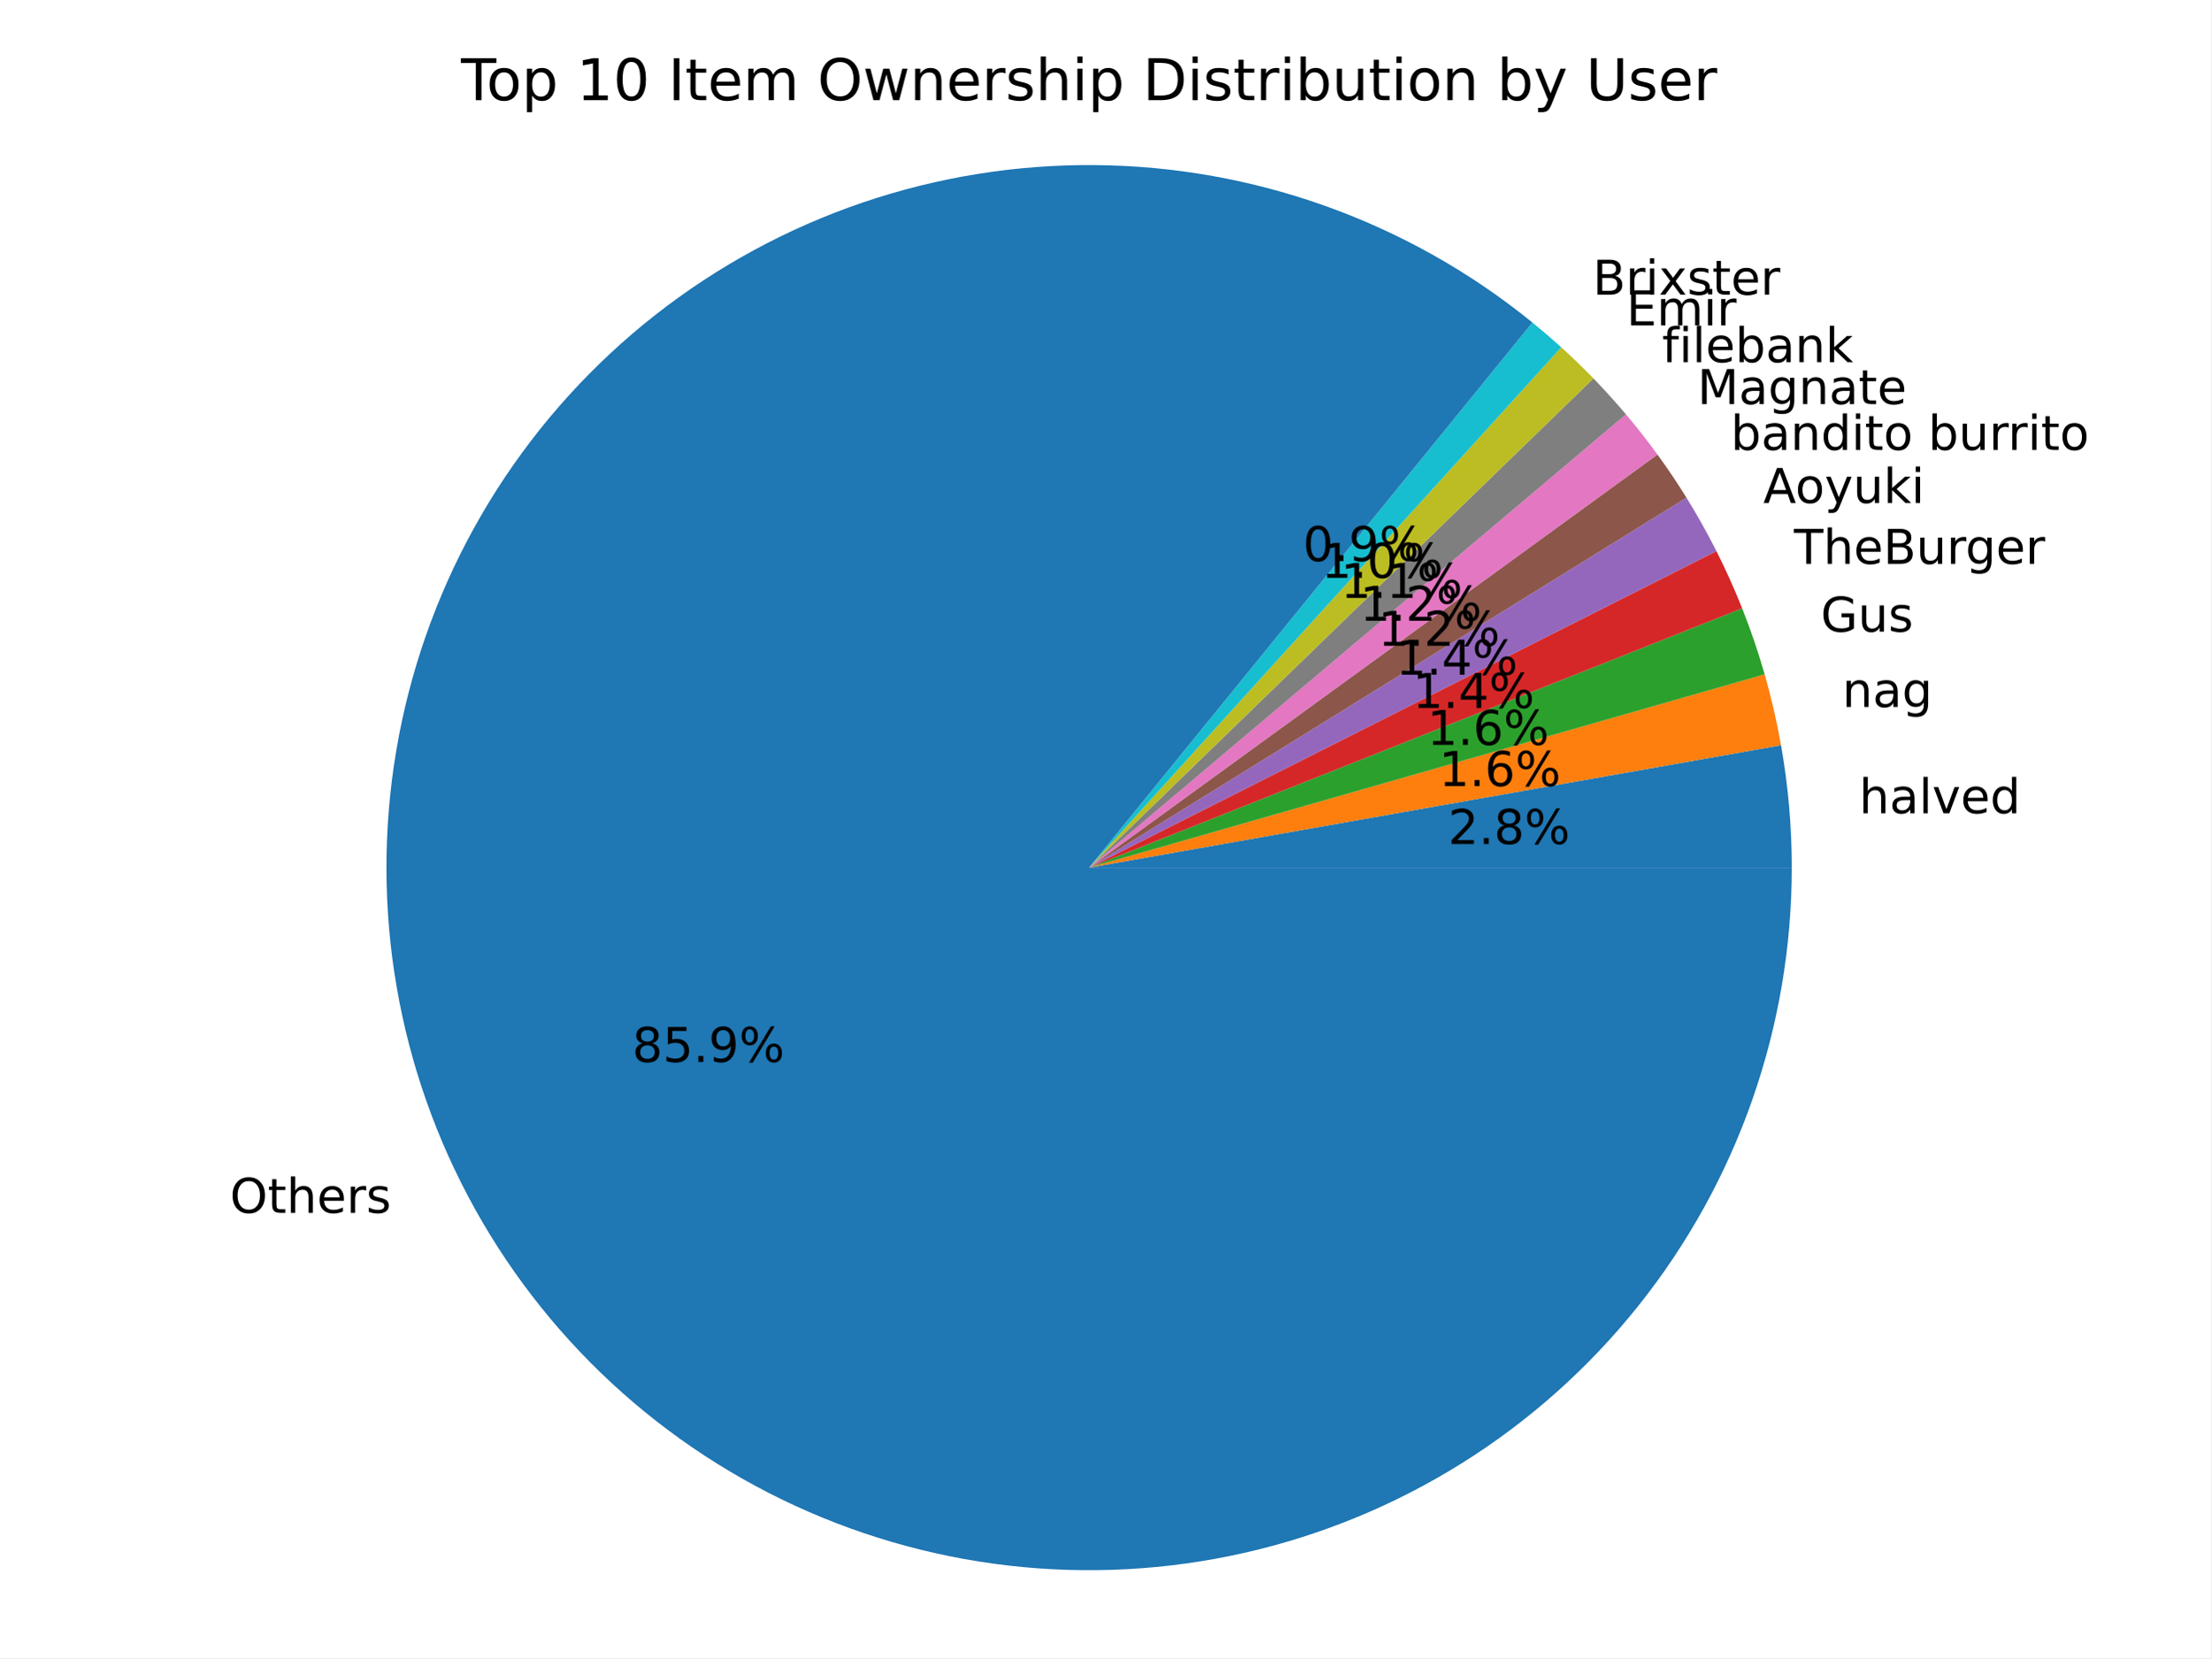
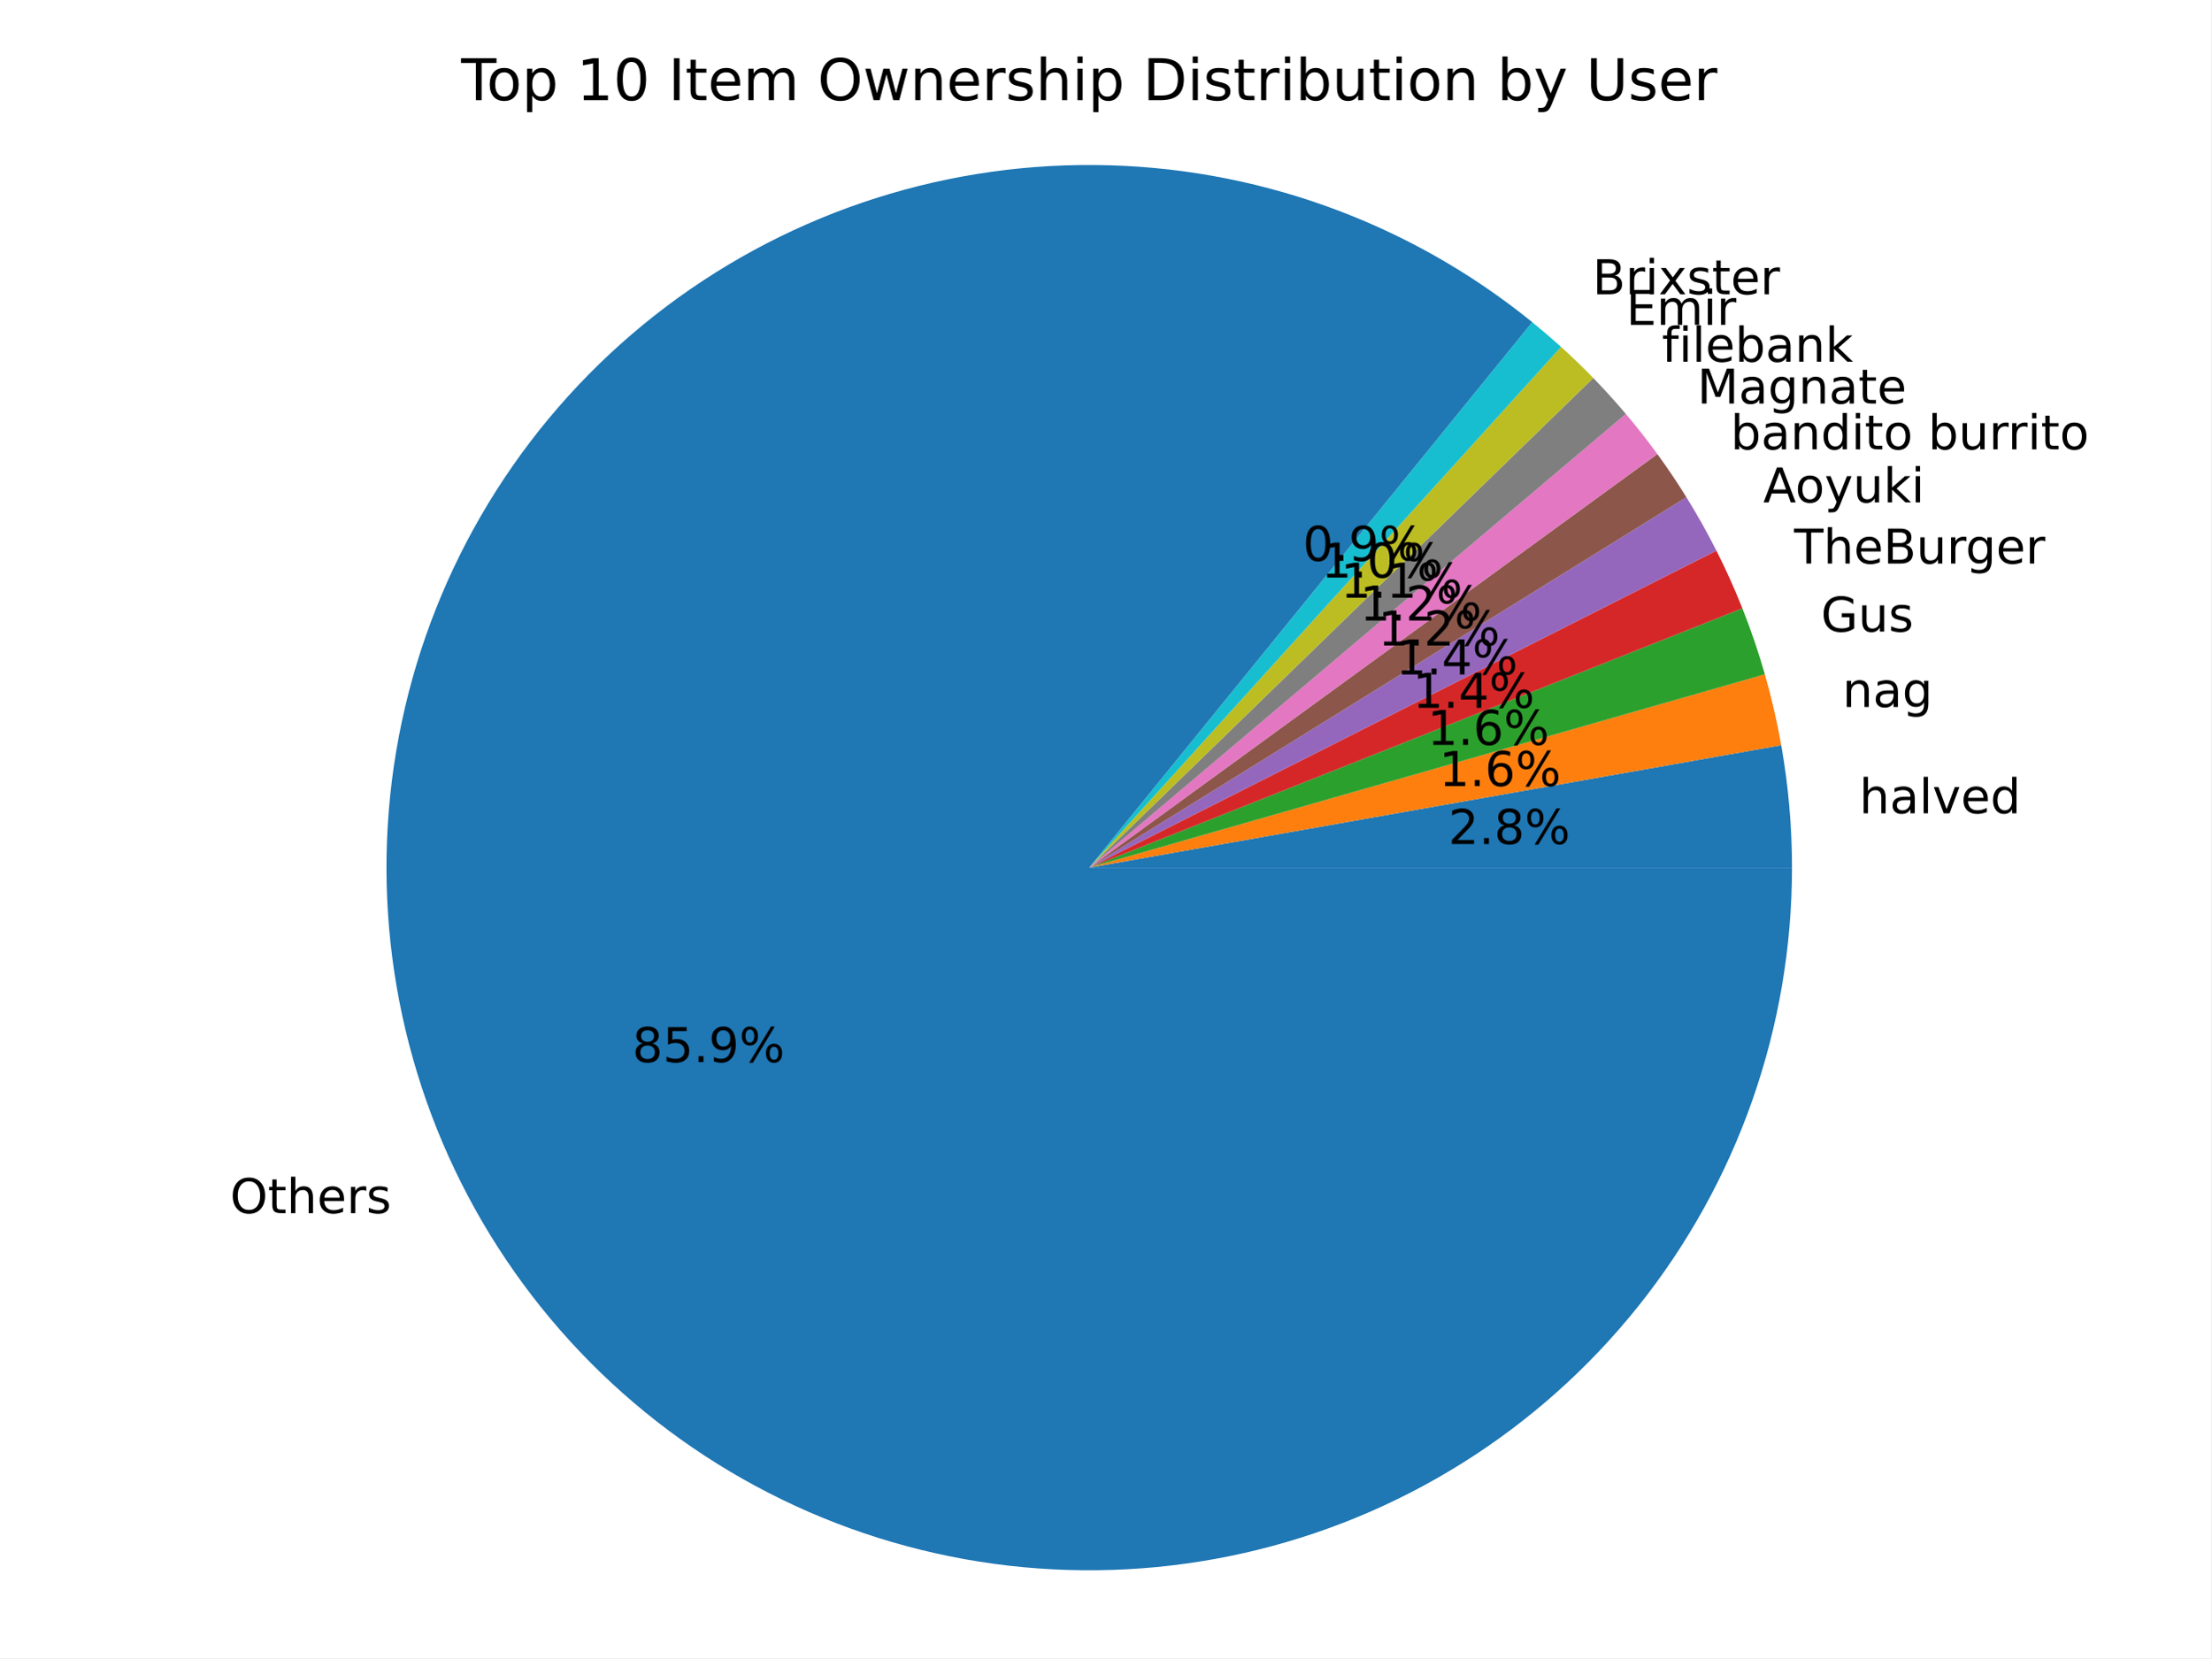
<svg xmlns="http://www.w3.org/2000/svg" xmlns:xlink="http://www.w3.org/1999/xlink" width="460.8pt" height="345.6pt" viewBox="0 0 460.8 345.6" version="1.1">
  <defs>
    <style type="text/css">*{stroke-linejoin: round; stroke-linecap: butt}</style>
  </defs>
  <g id="figure_1">
    <g id="patch_1">
      <path d="M 0 345.6  L 460.8 345.6  L 460.8 0  L 0 0  z " style="fill: #ffffff" />
    </g>
    <g id="axes_1">
      <g id="patch_2">
-         <path d="M 373.413 180.84  C 373.413 176.565 373.225 172.292 372.852 168.034  C 372.478 163.775 371.918 159.535 371.173 155.325  L 226.973 180.84  z " style="fill: #1f77b4" />
+         <path d="M 373.457 180.84  C 373.457 176.565 373.27 172.291 372.896 168.032  C 372.522 163.773 371.962 159.532 371.217 155.322  L 226.999 180.84  z " style="fill: #1f77b4" />
      </g>
      <g id="patch_3">
-         <path d="M 371.173 155.325  C 370.732 152.836 370.227 150.358 369.659 147.895  C 369.09 145.431 368.457 142.983 367.762 140.553  L 226.973 180.84  z " style="fill: #ff7f0e" />
+         <path d="M 371.217 155.322  C 370.776 152.833 370.271 150.355 369.702 147.891  C 369.134 145.427 368.501 142.979 367.805 140.548  L 226.999 180.84  z " style="fill: #ff7f0e" />
      </g>
      <g id="patch_4">
-         <path d="M 367.762 140.553  C 367.095 138.222 366.37 135.909 365.589 133.614  C 364.807 131.32 363.968 129.045 363.074 126.792  L 226.973 180.84  z " style="fill: #2ca02c" />
+         <path d="M 367.805 140.548  C 367.139 138.217 366.414 135.903 365.632 133.609  C 364.85 131.314 364.012 129.039 363.117 126.786  L 226.999 180.84  z " style="fill: #2ca02c" />
      </g>
      <g id="patch_5">
-         <path d="M 363.074 126.792  C 362.269 124.766 361.419 122.757 360.524 120.769  C 359.63 118.78 358.691 116.811 357.709 114.865  L 226.973 180.84  z " style="fill: #d62728" />
+         <path d="M 363.117 126.786  C 362.305 124.743 361.448 122.718 360.546 120.714  C 359.643 118.709 358.696 116.725 357.704 114.763  L 226.999 180.84  z " style="fill: #d62728" />
      </g>
      <g id="patch_6">
-         <path d="M 357.709 114.865  C 356.75 112.964 355.749 111.085 354.708 109.228  C 353.668 107.372 352.586 105.538 351.466 103.729  L 226.973 180.84  z " style="fill: #9467bd" />
+         <path d="M 357.704 114.763  C 356.744 112.864 355.742 110.985 354.7 109.129  C 353.657 107.273 352.574 105.439 351.452 103.631  L 226.999 180.84  z " style="fill: #9467bd" />
      </g>
      <g id="patch_7">
-         <path d="M 351.466 103.729  C 350.514 102.192 349.534 100.674 348.526 99.174  C 347.519 97.674 346.483 96.193 345.421 94.731  L 226.973 180.84  z " style="fill: #8c564b" />
+         <path d="M 351.452 103.631  C 350.499 102.095 349.518 100.577 348.509 99.077  C 347.501 97.578 346.464 96.097 345.4 94.636  L 226.999 180.84  z " style="fill: #8c564b" />
      </g>
      <g id="patch_8">
-         <path d="M 345.421 94.731  C 344.378 93.298 343.31 91.883 342.217 90.488  C 341.123 89.094 340.005 87.719 338.861 86.365  L 226.973 180.84  z " style="fill: #e377c2" />
+         <path d="M 345.4 94.636  C 344.357 93.203 343.288 91.789 342.193 90.395  C 341.098 89.001 339.979 87.627 338.834 86.274  L 226.999 180.84  z " style="fill: #e377c2" />
      </g>
      <g id="patch_9">
-         <path d="M 338.861 86.365  C 337.774 85.077 336.664 83.808 335.533 82.559  C 334.402 81.309 333.25 80.079 332.076 78.87  L 226.973 180.84  z " style="fill: #7f7f7f" />
+         <path d="M 338.834 86.274  C 337.746 84.986 336.635 83.718 335.503 82.469  C 334.371 81.221 333.217 79.991 332.043 78.782  L 226.999 180.84  z " style="fill: #7f7f7f" />
      </g>
      <g id="patch_10">
-         <path d="M 332.076 78.87  C 330.993 77.754 329.893 76.655 328.775 75.574  C 327.657 74.493 326.522 73.429 325.37 72.385  L 226.973 180.84  z " style="fill: #bcbd22" />
+         <path d="M 332.043 78.782  C 330.959 77.667 329.857 76.569 328.739 75.488  C 327.62 74.408 326.484 73.345 325.331 72.301  L 226.999 180.84  z " style="fill: #bcbd22" />
      </g>
      <g id="patch_11">
-         <path d="M 325.37 72.385  C 324.392 71.497 323.402 70.623 322.401 69.763  C 321.399 68.902 320.386 68.055 319.361 67.222  L 226.973 180.84  z " style="fill: #17becf" />
+         <path d="M 325.331 72.301  C 324.353 71.415 323.362 70.541 322.36 69.681  C 321.357 68.821 320.343 67.975 319.318 67.143  L 226.999 180.84  z " style="fill: #17becf" />
      </g>
      <g id="patch_12">
-         <path d="M 319.361 67.222  C 306.561 56.813 292.092 48.642 276.569 43.055  C 261.046 37.467 244.689 34.543 228.191 34.405  C 211.693 34.268 195.29 36.92 179.676 42.248  C 164.062 47.577 149.46 55.506 136.488 65.701  C 123.516 75.895 112.36 88.209 103.491 102.12  C 94.622 116.032 88.168 131.344 84.401 147.406  C 80.634 163.469 79.609 180.053 81.368 196.457  C 83.128 212.862 87.647 228.851 94.735 243.75  C 101.822 258.648 111.377 272.242 122.994 283.957  C 134.612 295.671 148.126 305.339 162.965 312.55  C 177.804 319.762 193.755 324.414 210.144 326.31  C 226.534 328.206 243.126 327.318 259.219 323.685  C 275.313 320.052 290.677 313.726 304.662 304.973  C 318.648 296.22 331.054 285.166 341.355 272.28  C 351.657 259.393 359.708 244.857 365.166 229.288  C 370.624 213.719 373.413 197.338 373.413 180.84  L 226.973 180.84  z " style="fill: #1f77b4" />
+         <path d="M 319.318 67.143  C 306.51 56.743 292.037 48.582 276.51 43.005  C 260.983 37.427 244.624 34.514 228.127 34.387  C 211.629 34.26 195.228 36.921 179.617 42.259  C 164.006 47.596 149.408 55.534 136.442 65.735  C 123.476 75.936 112.326 88.255 103.464 102.171  C 94.602 116.087 88.155 131.401 84.395 147.466  C 80.635 163.53 79.617 180.114 81.383 196.518  C 83.149 212.921 87.674 228.909 94.767 243.805  C 101.86 258.7 111.419 272.291 123.04 284.002  C 134.661 295.713 148.178 305.376 163.019 312.583  C 177.859 319.791 193.812 324.439 210.201 326.331  C 226.591 328.223 243.183 327.333 259.275 323.697  C 275.368 320.061 290.731 313.732 304.715 304.978  C 318.699 296.223 331.103 285.168 341.404 272.281  C 351.705 259.393 359.754 244.857 365.212 229.288  C 370.669 213.718 373.457 197.338 373.457 180.84  L 226.999 180.84  z " style="fill: #1f77b4" />
      </g>
      <g id="matplotlib.axis_1" />
      <g id="matplotlib.axis_2" />
      <g id="text_1">
-         <g transform="translate(387.4394 169.5124) scale(0.1 -0.1)">
+         <g transform="translate(387.4855 169.5107) scale(0.1 -0.1)">
          <defs>
            <path id="DejaVuSans-68" d="M 3513 2113  L 3513 0  L 2938 0  L 2938 2094  Q 2938 2591 2744 2837  Q 2550 3084 2163 3084  Q 1697 3084 1428 2787  Q 1159 2491 1159 1978  L 1159 0  L 581 0  L 581 4863  L 1159 4863  L 1159 2956  Q 1366 3272 1645 3428  Q 1925 3584 2291 3584  Q 2894 3584 3203 3211  Q 3513 2838 3513 2113  z " transform="scale(0.015625)" />
            <path id="DejaVuSans-61" d="M 2194 1759  Q 1497 1759 1228 1600  Q 959 1441 959 1056  Q 959 750 1161 570  Q 1363 391 1709 391  Q 2188 391 2477 730  Q 2766 1069 2766 1631  L 2766 1759  L 2194 1759  z M 3341 1997  L 3341 0  L 2766 0  L 2766 531  Q 2569 213 2275 61  Q 1981 -91 1556 -91  Q 1019 -91 701 211  Q 384 513 384 1019  Q 384 1609 779 1909  Q 1175 2209 1959 2209  L 2766 2209  L 2766 2266  Q 2766 2663 2505 2880  Q 2244 3097 1772 3097  Q 1472 3097 1187 3025  Q 903 2953 641 2809  L 641 3341  Q 956 3463 1253 3523  Q 1550 3584 1831 3584  Q 2591 3584 2966 3190  Q 3341 2797 3341 1997  z " transform="scale(0.015625)" />
            <path id="DejaVuSans-6c" d="M 603 4863  L 1178 4863  L 1178 0  L 603 0  L 603 4863  z " transform="scale(0.015625)" />
            <path id="DejaVuSans-76" d="M 191 3500  L 800 3500  L 1894 563  L 2988 3500  L 3597 3500  L 2284 0  L 1503 0  L 191 3500  z " transform="scale(0.015625)" />
            <path id="DejaVuSans-65" d="M 3597 1894  L 3597 1613  L 953 1613  Q 991 1019 1311 708  Q 1631 397 2203 397  Q 2534 397 2845 478  Q 3156 559 3463 722  L 3463 178  Q 3153 47 2828 -22  Q 2503 -91 2169 -91  Q 1331 -91 842 396  Q 353 884 353 1716  Q 353 2575 817 3079  Q 1281 3584 2069 3584  Q 2775 3584 3186 3129  Q 3597 2675 3597 1894  z M 3022 2063  Q 3016 2534 2758 2815  Q 2500 3097 2075 3097  Q 1594 3097 1305 2825  Q 1016 2553 972 2059  L 3022 2063  z " transform="scale(0.015625)" />
            <path id="DejaVuSans-64" d="M 2906 2969  L 2906 4863  L 3481 4863  L 3481 0  L 2906 0  L 2906 525  Q 2725 213 2448 61  Q 2172 -91 1784 -91  Q 1150 -91 751 415  Q 353 922 353 1747  Q 353 2572 751 3078  Q 1150 3584 1784 3584  Q 2172 3584 2448 3432  Q 2725 3281 2906 2969  z M 947 1747  Q 947 1113 1208 752  Q 1469 391 1925 391  Q 2381 391 2643 752  Q 2906 1113 2906 1747  Q 2906 2381 2643 2742  Q 2381 3103 1925 3103  Q 1469 3103 1208 2742  Q 947 2381 947 1747  z " transform="scale(0.015625)" />
          </defs>
          <use xlink:href="#DejaVuSans-68" />
          <use xlink:href="#DejaVuSans-61" transform="translate(63.37891 0)" />
          <use xlink:href="#DejaVuSans-6c" transform="translate(124.6582 0)" />
          <use xlink:href="#DejaVuSans-76" transform="translate(152.4414 0)" />
          <use xlink:href="#DejaVuSans-65" transform="translate(211.6211 0)" />
          <use xlink:href="#DejaVuSans-64" transform="translate(273.1445 0)" />
        </g>
      </g>
      <g id="text_2">
-         <g transform="translate(301.7978 175.9156) scale(0.1 -0.1)">
+         <g transform="translate(301.8349 175.9146) scale(0.1 -0.1)">
          <defs>
            <path id="DejaVuSans-32" d="M 1228 531  L 3431 531  L 3431 0  L 469 0  L 469 531  Q 828 903 1448 1529  Q 2069 2156 2228 2338  Q 2531 2678 2651 2914  Q 2772 3150 2772 3378  Q 2772 3750 2511 3984  Q 2250 4219 1831 4219  Q 1534 4219 1204 4116  Q 875 4013 500 3803  L 500 4441  Q 881 4594 1212 4672  Q 1544 4750 1819 4750  Q 2544 4750 2975 4387  Q 3406 4025 3406 3419  Q 3406 3131 3298 2873  Q 3191 2616 2906 2266  Q 2828 2175 2409 1742  Q 1991 1309 1228 531  z " transform="scale(0.015625)" />
            <path id="DejaVuSans-2e" d="M 684 794  L 1344 794  L 1344 0  L 684 0  L 684 794  z " transform="scale(0.015625)" />
            <path id="DejaVuSans-38" d="M 2034 2216  Q 1584 2216 1326 1975  Q 1069 1734 1069 1313  Q 1069 891 1326 650  Q 1584 409 2034 409  Q 2484 409 2743 651  Q 3003 894 3003 1313  Q 3003 1734 2745 1975  Q 2488 2216 2034 2216  z M 1403 2484  Q 997 2584 770 2862  Q 544 3141 544 3541  Q 544 4100 942 4425  Q 1341 4750 2034 4750  Q 2731 4750 3128 4425  Q 3525 4100 3525 3541  Q 3525 3141 3298 2862  Q 3072 2584 2669 2484  Q 3125 2378 3379 2068  Q 3634 1759 3634 1313  Q 3634 634 3220 271  Q 2806 -91 2034 -91  Q 1263 -91 848 271  Q 434 634 434 1313  Q 434 1759 690 2068  Q 947 2378 1403 2484  z M 1172 3481  Q 1172 3119 1398 2916  Q 1625 2713 2034 2713  Q 2441 2713 2670 2916  Q 2900 3119 2900 3481  Q 2900 3844 2670 4047  Q 2441 4250 2034 4250  Q 1625 4250 1398 4047  Q 1172 3844 1172 3481  z " transform="scale(0.015625)" />
            <path id="DejaVuSans-25" d="M 4653 2053  Q 4381 2053 4226 1822  Q 4072 1591 4072 1178  Q 4072 772 4226 539  Q 4381 306 4653 306  Q 4919 306 5073 539  Q 5228 772 5228 1178  Q 5228 1588 5073 1820  Q 4919 2053 4653 2053  z M 4653 2450  Q 5147 2450 5437 2106  Q 5728 1763 5728 1178  Q 5728 594 5436 251  Q 5144 -91 4653 -91  Q 4153 -91 3862 251  Q 3572 594 3572 1178  Q 3572 1766 3864 2108  Q 4156 2450 4653 2450  z M 1428 4353  Q 1159 4353 1004 4120  Q 850 3888 850 3481  Q 850 3069 1003 2837  Q 1156 2606 1428 2606  Q 1700 2606 1854 2837  Q 2009 3069 2009 3481  Q 2009 3884 1853 4118  Q 1697 4353 1428 4353  z M 4250 4750  L 4750 4750  L 1831 -91  L 1331 -91  L 4250 4750  z M 1428 4750  Q 1922 4750 2215 4408  Q 2509 4066 2509 3481  Q 2509 2891 2217 2550  Q 1925 2209 1428 2209  Q 931 2209 642 2551  Q 353 2894 353 3481  Q 353 4063 643 4406  Q 934 4750 1428 4750  z " transform="scale(0.015625)" />
          </defs>
          <use xlink:href="#DejaVuSans-32" />
          <use xlink:href="#DejaVuSans-2e" transform="translate(63.62305 0)" />
          <use xlink:href="#DejaVuSans-38" transform="translate(95.41016 0)" />
          <use xlink:href="#DejaVuSans-25" transform="translate(159.0332 0)" />
        </g>
      </g>
      <g id="text_3">
-         <g transform="translate(383.9272 147.3597) scale(0.1 -0.1)">
+         <g transform="translate(383.9728 147.3553) scale(0.1 -0.1)">
          <defs>
            <path id="DejaVuSans-6e" d="M 3513 2113  L 3513 0  L 2938 0  L 2938 2094  Q 2938 2591 2744 2837  Q 2550 3084 2163 3084  Q 1697 3084 1428 2787  Q 1159 2491 1159 1978  L 1159 0  L 581 0  L 581 3500  L 1159 3500  L 1159 2956  Q 1366 3272 1645 3428  Q 1925 3584 2291 3584  Q 2894 3584 3203 3211  Q 3513 2838 3513 2113  z " transform="scale(0.015625)" />
            <path id="DejaVuSans-67" d="M 2906 1791  Q 2906 2416 2648 2759  Q 2391 3103 1925 3103  Q 1463 3103 1205 2759  Q 947 2416 947 1791  Q 947 1169 1205 825  Q 1463 481 1925 481  Q 2391 481 2648 825  Q 2906 1169 2906 1791  z M 3481 434  Q 3481 -459 3084 -895  Q 2688 -1331 1869 -1331  Q 1566 -1331 1297 -1286  Q 1028 -1241 775 -1147  L 775 -588  Q 1028 -725 1275 -790  Q 1522 -856 1778 -856  Q 2344 -856 2625 -561  Q 2906 -266 2906 331  L 2906 616  Q 2728 306 2450 153  Q 2172 0 1784 0  Q 1141 0 747 490  Q 353 981 353 1791  Q 353 2603 747 3093  Q 1141 3584 1784 3584  Q 2172 3584 2450 3431  Q 2728 3278 2906 2969  L 2906 3500  L 3481 3500  L 3481 434  z " transform="scale(0.015625)" />
          </defs>
          <use xlink:href="#DejaVuSans-6e" />
          <use xlink:href="#DejaVuSans-61" transform="translate(63.37891 0)" />
          <use xlink:href="#DejaVuSans-67" transform="translate(124.6582 0)" />
        </g>
      </g>
      <g id="text_4">
-         <g transform="translate(299.882 163.8323) scale(0.1 -0.1)">
+         <g transform="translate(299.9189 163.8299) scale(0.1 -0.1)">
          <defs>
            <path id="DejaVuSans-31" d="M 794 531  L 1825 531  L 1825 4091  L 703 3866  L 703 4441  L 1819 4666  L 2450 4666  L 2450 531  L 3481 531  L 3481 0  L 794 0  L 794 531  z " transform="scale(0.015625)" />
            <path id="DejaVuSans-36" d="M 2113 2584  Q 1688 2584 1439 2293  Q 1191 2003 1191 1497  Q 1191 994 1439 701  Q 1688 409 2113 409  Q 2538 409 2786 701  Q 3034 994 3034 1497  Q 3034 2003 2786 2293  Q 2538 2584 2113 2584  z M 3366 4563  L 3366 3988  Q 3128 4100 2886 4159  Q 2644 4219 2406 4219  Q 1781 4219 1451 3797  Q 1122 3375 1075 2522  Q 1259 2794 1537 2939  Q 1816 3084 2150 3084  Q 2853 3084 3261 2657  Q 3669 2231 3669 1497  Q 3669 778 3244 343  Q 2819 -91 2113 -91  Q 1303 -91 875 529  Q 447 1150 447 2328  Q 447 3434 972 4092  Q 1497 4750 2381 4750  Q 2619 4750 2861 4703  Q 3103 4656 3366 4563  z " transform="scale(0.015625)" />
          </defs>
          <use xlink:href="#DejaVuSans-31" />
          <use xlink:href="#DejaVuSans-2e" transform="translate(63.62305 0)" />
          <use xlink:href="#DejaVuSans-36" transform="translate(95.41016 0)" />
          <use xlink:href="#DejaVuSans-25" transform="translate(159.0332 0)" />
        </g>
      </g>
      <g id="text_5">
-         <g transform="translate(379.4502 131.6511) scale(0.1 -0.1)">
+         <g transform="translate(379.4953 131.6447) scale(0.1 -0.1)">
          <defs>
            <path id="DejaVuSans-47" d="M 3809 666  L 3809 1919  L 2778 1919  L 2778 2438  L 4434 2438  L 4434 434  Q 4069 175 3628 42  Q 3188 -91 2688 -91  Q 1594 -91 976 548  Q 359 1188 359 2328  Q 359 3472 976 4111  Q 1594 4750 2688 4750  Q 3144 4750 3555 4637  Q 3966 4525 4313 4306  L 4313 3634  Q 3963 3931 3569 4081  Q 3175 4231 2741 4231  Q 1884 4231 1454 3753  Q 1025 3275 1025 2328  Q 1025 1384 1454 906  Q 1884 428 2741 428  Q 3075 428 3337 486  Q 3600 544 3809 666  z " transform="scale(0.015625)" />
            <path id="DejaVuSans-75" d="M 544 1381  L 544 3500  L 1119 3500  L 1119 1403  Q 1119 906 1312 657  Q 1506 409 1894 409  Q 2359 409 2629 706  Q 2900 1003 2900 1516  L 2900 3500  L 3475 3500  L 3475 0  L 2900 0  L 2900 538  Q 2691 219 2414 64  Q 2138 -91 1772 -91  Q 1169 -91 856 284  Q 544 659 544 1381  z M 1991 3584  L 1991 3584  z " transform="scale(0.015625)" />
            <path id="DejaVuSans-73" d="M 2834 3397  L 2834 2853  Q 2591 2978 2328 3040  Q 2066 3103 1784 3103  Q 1356 3103 1142 2972  Q 928 2841 928 2578  Q 928 2378 1081 2264  Q 1234 2150 1697 2047  L 1894 2003  Q 2506 1872 2764 1633  Q 3022 1394 3022 966  Q 3022 478 2636 193  Q 2250 -91 1575 -91  Q 1294 -91 989 -36  Q 684 19 347 128  L 347 722  Q 666 556 975 473  Q 1284 391 1588 391  Q 1994 391 2212 530  Q 2431 669 2431 922  Q 2431 1156 2273 1281  Q 2116 1406 1581 1522  L 1381 1569  Q 847 1681 609 1914  Q 372 2147 372 2553  Q 372 3047 722 3315  Q 1072 3584 1716 3584  Q 2034 3584 2315 3537  Q 2597 3491 2834 3397  z " transform="scale(0.015625)" />
          </defs>
          <use xlink:href="#DejaVuSans-47" />
          <use xlink:href="#DejaVuSans-75" transform="translate(77.49023 0)" />
          <use xlink:href="#DejaVuSans-73" transform="translate(140.8691 0)" />
        </g>
      </g>
      <g id="text_6">
-         <g transform="translate(297.44 155.2639) scale(0.1 -0.1)">
+         <g transform="translate(297.4766 155.2605) scale(0.1 -0.1)">
          <use xlink:href="#DejaVuSans-31" />
          <use xlink:href="#DejaVuSans-2e" transform="translate(63.62305 0)" />
          <use xlink:href="#DejaVuSans-36" transform="translate(95.41016 0)" />
          <use xlink:href="#DejaVuSans-25" transform="translate(159.0332 0)" />
        </g>
      </g>
      <g id="text_7">
-         <g transform="translate(373.8796 117.5208) scale(0.1 -0.1)">
+         <g transform="translate(373.9004 117.4604) scale(0.1 -0.1)">
          <defs>
            <path id="DejaVuSans-54" d="M -19 4666  L 3928 4666  L 3928 4134  L 2272 4134  L 2272 0  L 1638 0  L 1638 4134  L -19 4134  L -19 4666  z " transform="scale(0.015625)" />
            <path id="DejaVuSans-42" d="M 1259 2228  L 1259 519  L 2272 519  Q 2781 519 3026 730  Q 3272 941 3272 1375  Q 3272 1813 3026 2020  Q 2781 2228 2272 2228  L 1259 2228  z M 1259 4147  L 1259 2741  L 2194 2741  Q 2656 2741 2882 2914  Q 3109 3088 3109 3444  Q 3109 3797 2882 3972  Q 2656 4147 2194 4147  L 1259 4147  z M 628 4666  L 2241 4666  Q 2963 4666 3353 4366  Q 3744 4066 3744 3513  Q 3744 3084 3544 2831  Q 3344 2578 2956 2516  Q 3422 2416 3680 2098  Q 3938 1781 3938 1306  Q 3938 681 3513 340  Q 3088 0 2303 0  L 628 0  L 628 4666  z " transform="scale(0.015625)" />
            <path id="DejaVuSans-72" d="M 2631 2963  Q 2534 3019 2420 3045  Q 2306 3072 2169 3072  Q 1681 3072 1420 2755  Q 1159 2438 1159 1844  L 1159 0  L 581 0  L 581 3500  L 1159 3500  L 1159 2956  Q 1341 3275 1631 3429  Q 1922 3584 2338 3584  Q 2397 3584 2469 3576  Q 2541 3569 2628 3553  L 2631 2963  z " transform="scale(0.015625)" />
          </defs>
          <use xlink:href="#DejaVuSans-54" />
          <use xlink:href="#DejaVuSans-68" transform="translate(61.08398 0)" />
          <use xlink:href="#DejaVuSans-65" transform="translate(124.4629 0)" />
          <use xlink:href="#DejaVuSans-42" transform="translate(185.9863 0)" />
          <use xlink:href="#DejaVuSans-75" transform="translate(254.5898 0)" />
          <use xlink:href="#DejaVuSans-72" transform="translate(317.9688 0)" />
          <use xlink:href="#DejaVuSans-67" transform="translate(357.332 0)" />
          <use xlink:href="#DejaVuSans-65" transform="translate(420.8086 0)" />
          <use xlink:href="#DejaVuSans-72" transform="translate(482.332 0)" />
        </g>
      </g>
      <g id="text_8">
-         <g transform="translate(294.4015 147.5565) scale(0.1 -0.1)">
+         <g transform="translate(294.4248 147.5236) scale(0.1 -0.1)">
          <defs>
            <path id="DejaVuSans-34" d="M 2419 4116  L 825 1625  L 2419 1625  L 2419 4116  z M 2253 4666  L 3047 4666  L 3047 1625  L 3713 1625  L 3713 1100  L 3047 1100  L 3047 0  L 2419 0  L 2419 1100  L 313 1100  L 313 1709  L 2253 4666  z " transform="scale(0.015625)" />
          </defs>
          <use xlink:href="#DejaVuSans-31" />
          <use xlink:href="#DejaVuSans-2e" transform="translate(63.62305 0)" />
          <use xlink:href="#DejaVuSans-34" transform="translate(95.41016 0)" />
          <use xlink:href="#DejaVuSans-25" transform="translate(159.0332 0)" />
        </g>
      </g>
      <g id="text_9">
-         <g transform="translate(367.482 104.8267) scale(0.1 -0.1)">
+         <g transform="translate(367.4695 104.717) scale(0.1 -0.1)">
          <defs>
            <path id="DejaVuSans-41" d="M 2188 4044  L 1331 1722  L 3047 1722  L 2188 4044  z M 1831 4666  L 2547 4666  L 4325 0  L 3669 0  L 3244 1197  L 1141 1197  L 716 0  L 50 0  L 1831 4666  z " transform="scale(0.015625)" />
            <path id="DejaVuSans-6f" d="M 1959 3097  Q 1497 3097 1228 2736  Q 959 2375 959 1747  Q 959 1119 1226 758  Q 1494 397 1959 397  Q 2419 397 2687 759  Q 2956 1122 2956 1747  Q 2956 2369 2687 2733  Q 2419 3097 1959 3097  z M 1959 3584  Q 2709 3584 3137 3096  Q 3566 2609 3566 1747  Q 3566 888 3137 398  Q 2709 -91 1959 -91  Q 1206 -91 779 398  Q 353 888 353 1747  Q 353 2609 779 3096  Q 1206 3584 1959 3584  z " transform="scale(0.015625)" />
            <path id="DejaVuSans-79" d="M 2059 -325  Q 1816 -950 1584 -1140  Q 1353 -1331 966 -1331  L 506 -1331  L 506 -850  L 844 -850  Q 1081 -850 1212 -737  Q 1344 -625 1503 -206  L 1606 56  L 191 3500  L 800 3500  L 1894 763  L 2988 3500  L 3597 3500  L 2059 -325  z " transform="scale(0.015625)" />
            <path id="DejaVuSans-6b" d="M 581 4863  L 1159 4863  L 1159 1991  L 2875 3500  L 3609 3500  L 1753 1863  L 3688 0  L 2938 0  L 1159 1709  L 1159 0  L 581 0  L 581 4863  z " transform="scale(0.015625)" />
            <path id="DejaVuSans-69" d="M 603 3500  L 1178 3500  L 1178 0  L 603 0  L 603 3500  z M 603 4863  L 1178 4863  L 1178 4134  L 603 4134  L 603 4863  z " transform="scale(0.015625)" />
          </defs>
          <use xlink:href="#DejaVuSans-41" />
          <use xlink:href="#DejaVuSans-6f" transform="translate(66.6582 0)" />
          <use xlink:href="#DejaVuSans-79" transform="translate(127.8398 0)" />
          <use xlink:href="#DejaVuSans-75" transform="translate(187.0195 0)" />
          <use xlink:href="#DejaVuSans-6b" transform="translate(250.3984 0)" />
          <use xlink:href="#DejaVuSans-69" transform="translate(308.3086 0)" />
        </g>
      </g>
      <g id="text_10">
-         <g transform="translate(290.9119 140.6325) scale(0.1 -0.1)">
+         <g transform="translate(290.9171 140.5727) scale(0.1 -0.1)">
          <use xlink:href="#DejaVuSans-31" />
          <use xlink:href="#DejaVuSans-2e" transform="translate(63.62305 0)" />
          <use xlink:href="#DejaVuSans-34" transform="translate(95.41016 0)" />
          <use xlink:href="#DejaVuSans-25" transform="translate(159.0332 0)" />
        </g>
      </g>
      <g id="text_11">
-         <g transform="translate(360.6817 93.76668) scale(0.1 -0.1)">
+         <g transform="translate(360.6605 93.66053) scale(0.1 -0.1)">
          <defs>
            <path id="DejaVuSans-62" d="M 3116 1747  Q 3116 2381 2855 2742  Q 2594 3103 2138 3103  Q 1681 3103 1420 2742  Q 1159 2381 1159 1747  Q 1159 1113 1420 752  Q 1681 391 2138 391  Q 2594 391 2855 752  Q 3116 1113 3116 1747  z M 1159 2969  Q 1341 3281 1617 3432  Q 1894 3584 2278 3584  Q 2916 3584 3314 3078  Q 3713 2572 3713 1747  Q 3713 922 3314 415  Q 2916 -91 2278 -91  Q 1894 -91 1617 61  Q 1341 213 1159 525  L 1159 0  L 581 0  L 581 4863  L 1159 4863  L 1159 2969  z " transform="scale(0.015625)" />
            <path id="DejaVuSans-74" d="M 1172 4494  L 1172 3500  L 2356 3500  L 2356 3053  L 1172 3053  L 1172 1153  Q 1172 725 1289 603  Q 1406 481 1766 481  L 2356 481  L 2356 0  L 1766 0  Q 1100 0 847 248  Q 594 497 594 1153  L 594 3053  L 172 3053  L 172 3500  L 594 3500  L 594 4494  L 1172 4494  z " transform="scale(0.015625)" />
            <path id="DejaVuSans-20" transform="scale(0.015625)" />
          </defs>
          <use xlink:href="#DejaVuSans-62" />
          <use xlink:href="#DejaVuSans-61" transform="translate(63.47656 0)" />
          <use xlink:href="#DejaVuSans-6e" transform="translate(124.7559 0)" />
          <use xlink:href="#DejaVuSans-64" transform="translate(188.1348 0)" />
          <use xlink:href="#DejaVuSans-69" transform="translate(251.6113 0)" />
          <use xlink:href="#DejaVuSans-74" transform="translate(279.3945 0)" />
          <use xlink:href="#DejaVuSans-6f" transform="translate(318.6035 0)" />
          <use xlink:href="#DejaVuSans-20" transform="translate(379.7852 0)" />
          <use xlink:href="#DejaVuSans-62" transform="translate(411.5723 0)" />
          <use xlink:href="#DejaVuSans-75" transform="translate(475.0488 0)" />
          <use xlink:href="#DejaVuSans-72" transform="translate(538.4277 0)" />
          <use xlink:href="#DejaVuSans-72" transform="translate(577.791 0)" />
          <use xlink:href="#DejaVuSans-69" transform="translate(618.9043 0)" />
          <use xlink:href="#DejaVuSans-74" transform="translate(646.6875 0)" />
          <use xlink:href="#DejaVuSans-6f" transform="translate(685.8965 0)" />
        </g>
      </g>
      <g id="text_12">
-         <g transform="translate(287.2026 134.5997) scale(0.1 -0.1)">
+         <g transform="translate(287.2031 134.5418) scale(0.1 -0.1)">
          <use xlink:href="#DejaVuSans-31" />
          <use xlink:href="#DejaVuSans-2e" transform="translate(63.62305 0)" />
          <use xlink:href="#DejaVuSans-32" transform="translate(95.41016 0)" />
          <use xlink:href="#DejaVuSans-25" transform="translate(159.0332 0)" />
        </g>
      </g>
      <g id="text_13">
-         <g transform="translate(353.7413 84.21263) scale(0.1 -0.1)">
+         <g transform="translate(353.7124 84.11026) scale(0.1 -0.1)">
          <defs>
            <path id="DejaVuSans-4d" d="M 628 4666  L 1569 4666  L 2759 1491  L 3956 4666  L 4897 4666  L 4897 0  L 4281 0  L 4281 4097  L 3078 897  L 2444 897  L 1241 4097  L 1241 0  L 628 0  L 628 4666  z " transform="scale(0.015625)" />
          </defs>
          <use xlink:href="#DejaVuSans-4d" />
          <use xlink:href="#DejaVuSans-61" transform="translate(86.2793 0)" />
          <use xlink:href="#DejaVuSans-67" transform="translate(147.5586 0)" />
          <use xlink:href="#DejaVuSans-6e" transform="translate(211.0352 0)" />
          <use xlink:href="#DejaVuSans-61" transform="translate(274.4141 0)" />
          <use xlink:href="#DejaVuSans-74" transform="translate(335.6934 0)" />
          <use xlink:href="#DejaVuSans-65" transform="translate(374.9023 0)" />
        </g>
      </g>
      <g id="text_14">
-         <g transform="translate(283.417 129.3884) scale(0.1 -0.1)">
+         <g transform="translate(283.4132 129.3326) scale(0.1 -0.1)">
          <use xlink:href="#DejaVuSans-31" />
          <use xlink:href="#DejaVuSans-2e" transform="translate(63.62305 0)" />
          <use xlink:href="#DejaVuSans-32" transform="translate(95.41016 0)" />
          <use xlink:href="#DejaVuSans-25" transform="translate(159.0332 0)" />
        </g>
      </g>
      <g id="text_15">
-         <g transform="translate(346.3894 75.48991) scale(0.1 -0.1)">
+         <g transform="translate(346.3534 75.3917) scale(0.1 -0.1)">
          <defs>
            <path id="DejaVuSans-66" d="M 2375 4863  L 2375 4384  L 1825 4384  Q 1516 4384 1395 4259  Q 1275 4134 1275 3809  L 1275 3500  L 2222 3500  L 2222 3053  L 1275 3053  L 1275 0  L 697 0  L 697 3053  L 147 3053  L 147 3500  L 697 3500  L 697 3744  Q 697 4328 969 4595  Q 1241 4863 1831 4863  L 2375 4863  z " transform="scale(0.015625)" />
          </defs>
          <use xlink:href="#DejaVuSans-66" />
          <use xlink:href="#DejaVuSans-69" transform="translate(35.20508 0)" />
          <use xlink:href="#DejaVuSans-6c" transform="translate(62.98828 0)" />
          <use xlink:href="#DejaVuSans-65" transform="translate(90.77148 0)" />
          <use xlink:href="#DejaVuSans-62" transform="translate(152.2949 0)" />
          <use xlink:href="#DejaVuSans-61" transform="translate(215.7715 0)" />
          <use xlink:href="#DejaVuSans-6e" transform="translate(277.0508 0)" />
          <use xlink:href="#DejaVuSans-6b" transform="translate(340.4297 0)" />
        </g>
      </g>
      <g id="text_16">
-         <g transform="translate(279.4068 124.6306) scale(0.1 -0.1)">
+         <g transform="translate(279.3992 124.577) scale(0.1 -0.1)">
          <use xlink:href="#DejaVuSans-31" />
          <use xlink:href="#DejaVuSans-2e" transform="translate(63.62305 0)" />
          <use xlink:href="#DejaVuSans-31" transform="translate(95.41016 0)" />
          <use xlink:href="#DejaVuSans-25" transform="translate(159.0332 0)" />
        </g>
      </g>
      <g id="text_17">
-         <g transform="translate(338.9549 67.80648) scale(0.1 -0.1)">
+         <g transform="translate(338.9125 67.71263) scale(0.1 -0.1)">
          <defs>
            <path id="DejaVuSans-45" d="M 628 4666  L 3578 4666  L 3578 4134  L 1259 4134  L 1259 2753  L 3481 2753  L 3481 2222  L 1259 2222  L 1259 531  L 3634 531  L 3634 0  L 628 0  L 628 4666  z " transform="scale(0.015625)" />
            <path id="DejaVuSans-6d" d="M 3328 2828  Q 3544 3216 3844 3400  Q 4144 3584 4550 3584  Q 5097 3584 5394 3201  Q 5691 2819 5691 2113  L 5691 0  L 5113 0  L 5113 2094  Q 5113 2597 4934 2840  Q 4756 3084 4391 3084  Q 3944 3084 3684 2787  Q 3425 2491 3425 1978  L 3425 0  L 2847 0  L 2847 2094  Q 2847 2600 2669 2842  Q 2491 3084 2119 3084  Q 1678 3084 1418 2786  Q 1159 2488 1159 1978  L 1159 0  L 581 0  L 581 3500  L 1159 3500  L 1159 2956  Q 1356 3278 1631 3431  Q 1906 3584 2284 3584  Q 2666 3584 2933 3390  Q 3200 3197 3328 2828  z " transform="scale(0.015625)" />
          </defs>
          <use xlink:href="#DejaVuSans-45" />
          <use xlink:href="#DejaVuSans-6d" transform="translate(63.18359 0)" />
          <use xlink:href="#DejaVuSans-69" transform="translate(160.5957 0)" />
          <use xlink:href="#DejaVuSans-72" transform="translate(188.3789 0)" />
        </g>
      </g>
      <g id="text_18">
-         <g transform="translate(275.3516 120.4396) scale(0.1 -0.1)">
+         <g transform="translate(275.3405 120.3884) scale(0.1 -0.1)">
          <defs>
            <path id="DejaVuSans-30" d="M 2034 4250  Q 1547 4250 1301 3770  Q 1056 3291 1056 2328  Q 1056 1369 1301 889  Q 1547 409 2034 409  Q 2525 409 2770 889  Q 3016 1369 3016 2328  Q 3016 3291 2770 3770  Q 2525 4250 2034 4250  z M 2034 4750  Q 2819 4750 3233 4129  Q 3647 3509 3647 2328  Q 3647 1150 3233 529  Q 2819 -91 2034 -91  Q 1250 -91 836 529  Q 422 1150 422 2328  Q 422 3509 836 4129  Q 1250 4750 2034 4750  z " transform="scale(0.015625)" />
          </defs>
          <use xlink:href="#DejaVuSans-31" />
          <use xlink:href="#DejaVuSans-2e" transform="translate(63.62305 0)" />
          <use xlink:href="#DejaVuSans-30" transform="translate(95.41016 0)" />
          <use xlink:href="#DejaVuSans-25" transform="translate(159.0332 0)" />
        </g>
      </g>
      <g id="text_19">
-         <g transform="translate(331.9433 61.41438) scale(0.1 -0.1)">
+         <g transform="translate(331.8955 61.32474) scale(0.1 -0.1)">
          <defs>
            <path id="DejaVuSans-78" d="M 3513 3500  L 2247 1797  L 3578 0  L 2900 0  L 1881 1375  L 863 0  L 184 0  L 1544 1831  L 300 3500  L 978 3500  L 1906 2253  L 2834 3500  L 3513 3500  z " transform="scale(0.015625)" />
          </defs>
          <use xlink:href="#DejaVuSans-42" />
          <use xlink:href="#DejaVuSans-72" transform="translate(68.60352 0)" />
          <use xlink:href="#DejaVuSans-69" transform="translate(109.7168 0)" />
          <use xlink:href="#DejaVuSans-78" transform="translate(137.5 0)" />
          <use xlink:href="#DejaVuSans-73" transform="translate(196.6797 0)" />
          <use xlink:href="#DejaVuSans-74" transform="translate(248.7793 0)" />
          <use xlink:href="#DejaVuSans-65" transform="translate(287.9883 0)" />
          <use xlink:href="#DejaVuSans-72" transform="translate(349.5117 0)" />
        </g>
      </g>
      <g id="text_20">
-         <g transform="translate(271.5271 116.953) scale(0.1 -0.1)">
+         <g transform="translate(271.5131 116.9041) scale(0.1 -0.1)">
          <defs>
            <path id="DejaVuSans-39" d="M 703 97  L 703 672  Q 941 559 1184 500  Q 1428 441 1663 441  Q 2288 441 2617 861  Q 2947 1281 2994 2138  Q 2813 1869 2534 1725  Q 2256 1581 1919 1581  Q 1219 1581 811 2004  Q 403 2428 403 3163  Q 403 3881 828 4315  Q 1253 4750 1959 4750  Q 2769 4750 3195 4129  Q 3622 3509 3622 2328  Q 3622 1225 3098 567  Q 2575 -91 1691 -91  Q 1453 -91 1209 -44  Q 966 3 703 97  z M 1959 2075  Q 2384 2075 2632 2365  Q 2881 2656 2881 3163  Q 2881 3666 2632 3958  Q 2384 4250 1959 4250  Q 1534 4250 1286 3958  Q 1038 3666 1038 3163  Q 1038 2656 1286 2365  Q 1534 2075 1959 2075  z " transform="scale(0.015625)" />
          </defs>
          <use xlink:href="#DejaVuSans-30" />
          <use xlink:href="#DejaVuSans-2e" transform="translate(63.62305 0)" />
          <use xlink:href="#DejaVuSans-39" transform="translate(95.41016 0)" />
          <use xlink:href="#DejaVuSans-25" transform="translate(159.0332 0)" />
        </g>
      </g>
      <g id="text_21">
-         <g transform="translate(47.90772 252.8002) scale(0.1 -0.1)">
+         <g transform="translate(47.94103 252.8604) scale(0.1 -0.1)">
          <defs>
            <path id="DejaVuSans-4f" d="M 2522 4238  Q 1834 4238 1429 3725  Q 1025 3213 1025 2328  Q 1025 1447 1429 934  Q 1834 422 2522 422  Q 3209 422 3611 934  Q 4013 1447 4013 2328  Q 4013 3213 3611 3725  Q 3209 4238 2522 4238  z M 2522 4750  Q 3503 4750 4090 4092  Q 4678 3434 4678 2328  Q 4678 1225 4090 567  Q 3503 -91 2522 -91  Q 1538 -91 948 565  Q 359 1222 359 2328  Q 359 3434 948 4092  Q 1538 4750 2522 4750  z " transform="scale(0.015625)" />
          </defs>
          <use xlink:href="#DejaVuSans-4f" />
          <use xlink:href="#DejaVuSans-74" transform="translate(78.71094 0)" />
          <use xlink:href="#DejaVuSans-68" transform="translate(117.9199 0)" />
          <use xlink:href="#DejaVuSans-65" transform="translate(181.2988 0)" />
          <use xlink:href="#DejaVuSans-72" transform="translate(242.8223 0)" />
          <use xlink:href="#DejaVuSans-73" transform="translate(283.9355 0)" />
        </g>
      </g>
      <g id="text_22">
-         <g transform="translate(131.7464 221.3453) scale(0.1 -0.1)">
+         <g transform="translate(131.7765 221.3781) scale(0.1 -0.1)">
          <defs>
            <path id="DejaVuSans-35" d="M 691 4666  L 3169 4666  L 3169 4134  L 1269 4134  L 1269 2991  Q 1406 3038 1543 3061  Q 1681 3084 1819 3084  Q 2600 3084 3056 2656  Q 3513 2228 3513 1497  Q 3513 744 3044 326  Q 2575 -91 1722 -91  Q 1428 -91 1123 -41  Q 819 9 494 109  L 494 744  Q 775 591 1075 516  Q 1375 441 1709 441  Q 2250 441 2565 725  Q 2881 1009 2881 1497  Q 2881 1984 2565 2268  Q 2250 2553 1709 2553  Q 1456 2553 1204 2497  Q 953 2441 691 2322  L 691 4666  z " transform="scale(0.015625)" />
          </defs>
          <use xlink:href="#DejaVuSans-38" />
          <use xlink:href="#DejaVuSans-35" transform="translate(63.62305 0)" />
          <use xlink:href="#DejaVuSans-2e" transform="translate(127.2461 0)" />
          <use xlink:href="#DejaVuSans-39" transform="translate(159.0332 0)" />
          <use xlink:href="#DejaVuSans-25" transform="translate(222.6562 0)" />
        </g>
      </g>
      <g id="text_23">
-         <g transform="translate(96.08009 20.88) scale(0.12 -0.12)">
+         <g transform="translate(96.10652 20.88) scale(0.12 -0.12)">
          <defs>
            <path id="DejaVuSans-70" d="M 1159 525  L 1159 -1331  L 581 -1331  L 581 3500  L 1159 3500  L 1159 2969  Q 1341 3281 1617 3432  Q 1894 3584 2278 3584  Q 2916 3584 3314 3078  Q 3713 2572 3713 1747  Q 3713 922 3314 415  Q 2916 -91 2278 -91  Q 1894 -91 1617 61  Q 1341 213 1159 525  z M 3116 1747  Q 3116 2381 2855 2742  Q 2594 3103 2138 3103  Q 1681 3103 1420 2742  Q 1159 2381 1159 1747  Q 1159 1113 1420 752  Q 1681 391 2138 391  Q 2594 391 2855 752  Q 3116 1113 3116 1747  z " transform="scale(0.015625)" />
            <path id="DejaVuSans-49" d="M 628 4666  L 1259 4666  L 1259 0  L 628 0  L 628 4666  z " transform="scale(0.015625)" />
            <path id="DejaVuSans-77" d="M 269 3500  L 844 3500  L 1563 769  L 2278 3500  L 2956 3500  L 3675 769  L 4391 3500  L 4966 3500  L 4050 0  L 3372 0  L 2619 2869  L 1863 0  L 1184 0  L 269 3500  z " transform="scale(0.015625)" />
            <path id="DejaVuSans-44" d="M 1259 4147  L 1259 519  L 2022 519  Q 2988 519 3436 956  Q 3884 1394 3884 2338  Q 3884 3275 3436 3711  Q 2988 4147 2022 4147  L 1259 4147  z M 628 4666  L 1925 4666  Q 3281 4666 3915 4102  Q 4550 3538 4550 2338  Q 4550 1131 3912 565  Q 3275 0 1925 0  L 628 0  L 628 4666  z " transform="scale(0.015625)" />
            <path id="DejaVuSans-55" d="M 556 4666  L 1191 4666  L 1191 1831  Q 1191 1081 1462 751  Q 1734 422 2344 422  Q 2950 422 3222 751  Q 3494 1081 3494 1831  L 3494 4666  L 4128 4666  L 4128 1753  Q 4128 841 3676 375  Q 3225 -91 2344 -91  Q 1459 -91 1007 375  Q 556 841 556 1753  L 556 4666  z " transform="scale(0.015625)" />
          </defs>
          <use xlink:href="#DejaVuSans-54" />
          <use xlink:href="#DejaVuSans-6f" transform="translate(44.08398 0)" />
          <use xlink:href="#DejaVuSans-70" transform="translate(105.2656 0)" />
          <use xlink:href="#DejaVuSans-20" transform="translate(168.7422 0)" />
          <use xlink:href="#DejaVuSans-31" transform="translate(200.5293 0)" />
          <use xlink:href="#DejaVuSans-30" transform="translate(264.1523 0)" />
          <use xlink:href="#DejaVuSans-20" transform="translate(327.7754 0)" />
          <use xlink:href="#DejaVuSans-49" transform="translate(359.5625 0)" />
          <use xlink:href="#DejaVuSans-74" transform="translate(389.0547 0)" />
          <use xlink:href="#DejaVuSans-65" transform="translate(428.2637 0)" />
          <use xlink:href="#DejaVuSans-6d" transform="translate(489.7871 0)" />
          <use xlink:href="#DejaVuSans-20" transform="translate(587.1992 0)" />
          <use xlink:href="#DejaVuSans-4f" transform="translate(618.9863 0)" />
          <use xlink:href="#DejaVuSans-77" transform="translate(697.6973 0)" />
          <use xlink:href="#DejaVuSans-6e" transform="translate(779.4844 0)" />
          <use xlink:href="#DejaVuSans-65" transform="translate(842.8633 0)" />
          <use xlink:href="#DejaVuSans-72" transform="translate(904.3867 0)" />
          <use xlink:href="#DejaVuSans-73" transform="translate(945.5 0)" />
          <use xlink:href="#DejaVuSans-68" transform="translate(997.5996 0)" />
          <use xlink:href="#DejaVuSans-69" transform="translate(1060.979 0)" />
          <use xlink:href="#DejaVuSans-70" transform="translate(1088.762 0)" />
          <use xlink:href="#DejaVuSans-20" transform="translate(1152.238 0)" />
          <use xlink:href="#DejaVuSans-44" transform="translate(1184.025 0)" />
          <use xlink:href="#DejaVuSans-69" transform="translate(1261.027 0)" />
          <use xlink:href="#DejaVuSans-73" transform="translate(1288.811 0)" />
          <use xlink:href="#DejaVuSans-74" transform="translate(1340.91 0)" />
          <use xlink:href="#DejaVuSans-72" transform="translate(1380.119 0)" />
          <use xlink:href="#DejaVuSans-69" transform="translate(1421.232 0)" />
          <use xlink:href="#DejaVuSans-62" transform="translate(1449.016 0)" />
          <use xlink:href="#DejaVuSans-75" transform="translate(1512.492 0)" />
          <use xlink:href="#DejaVuSans-74" transform="translate(1575.871 0)" />
          <use xlink:href="#DejaVuSans-69" transform="translate(1615.08 0)" />
          <use xlink:href="#DejaVuSans-6f" transform="translate(1642.863 0)" />
          <use xlink:href="#DejaVuSans-6e" transform="translate(1704.045 0)" />
          <use xlink:href="#DejaVuSans-20" transform="translate(1767.424 0)" />
          <use xlink:href="#DejaVuSans-62" transform="translate(1799.211 0)" />
          <use xlink:href="#DejaVuSans-79" transform="translate(1862.688 0)" />
          <use xlink:href="#DejaVuSans-20" transform="translate(1921.867 0)" />
          <use xlink:href="#DejaVuSans-55" transform="translate(1953.654 0)" />
          <use xlink:href="#DejaVuSans-73" transform="translate(2026.848 0)" />
          <use xlink:href="#DejaVuSans-65" transform="translate(2078.947 0)" />
          <use xlink:href="#DejaVuSans-72" transform="translate(2140.471 0)" />
        </g>
      </g>
    </g>
  </g>
</svg>
